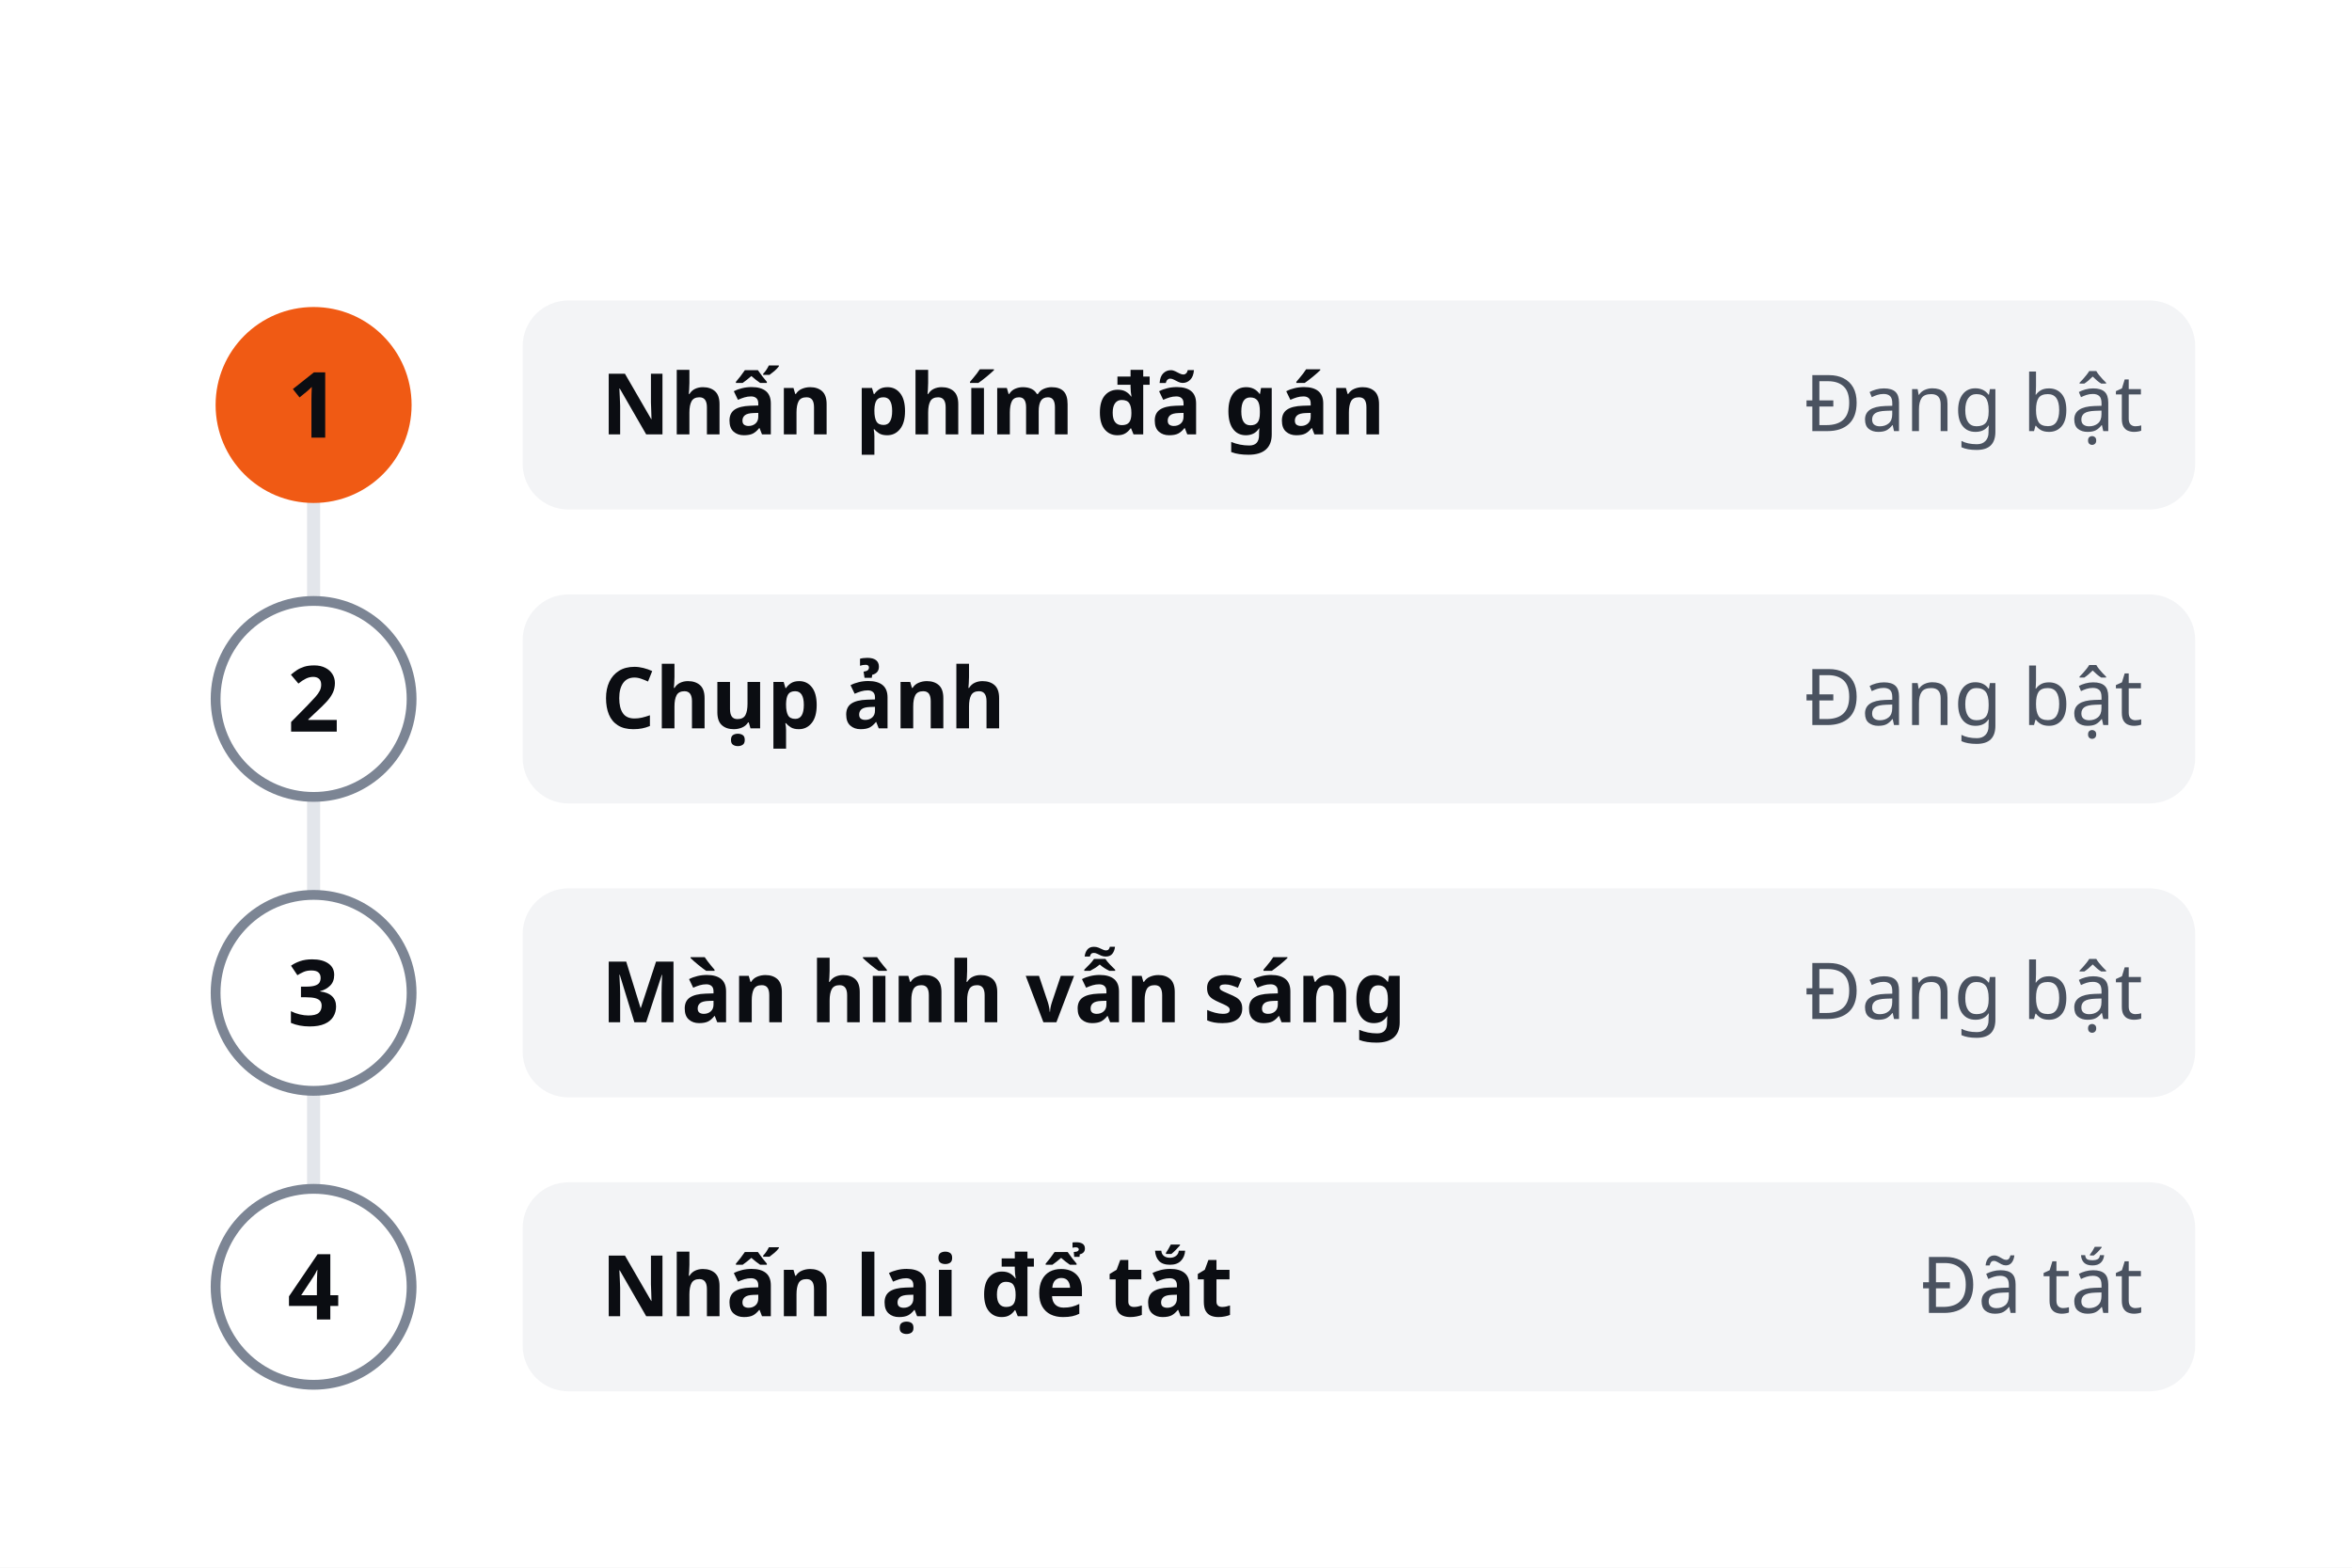
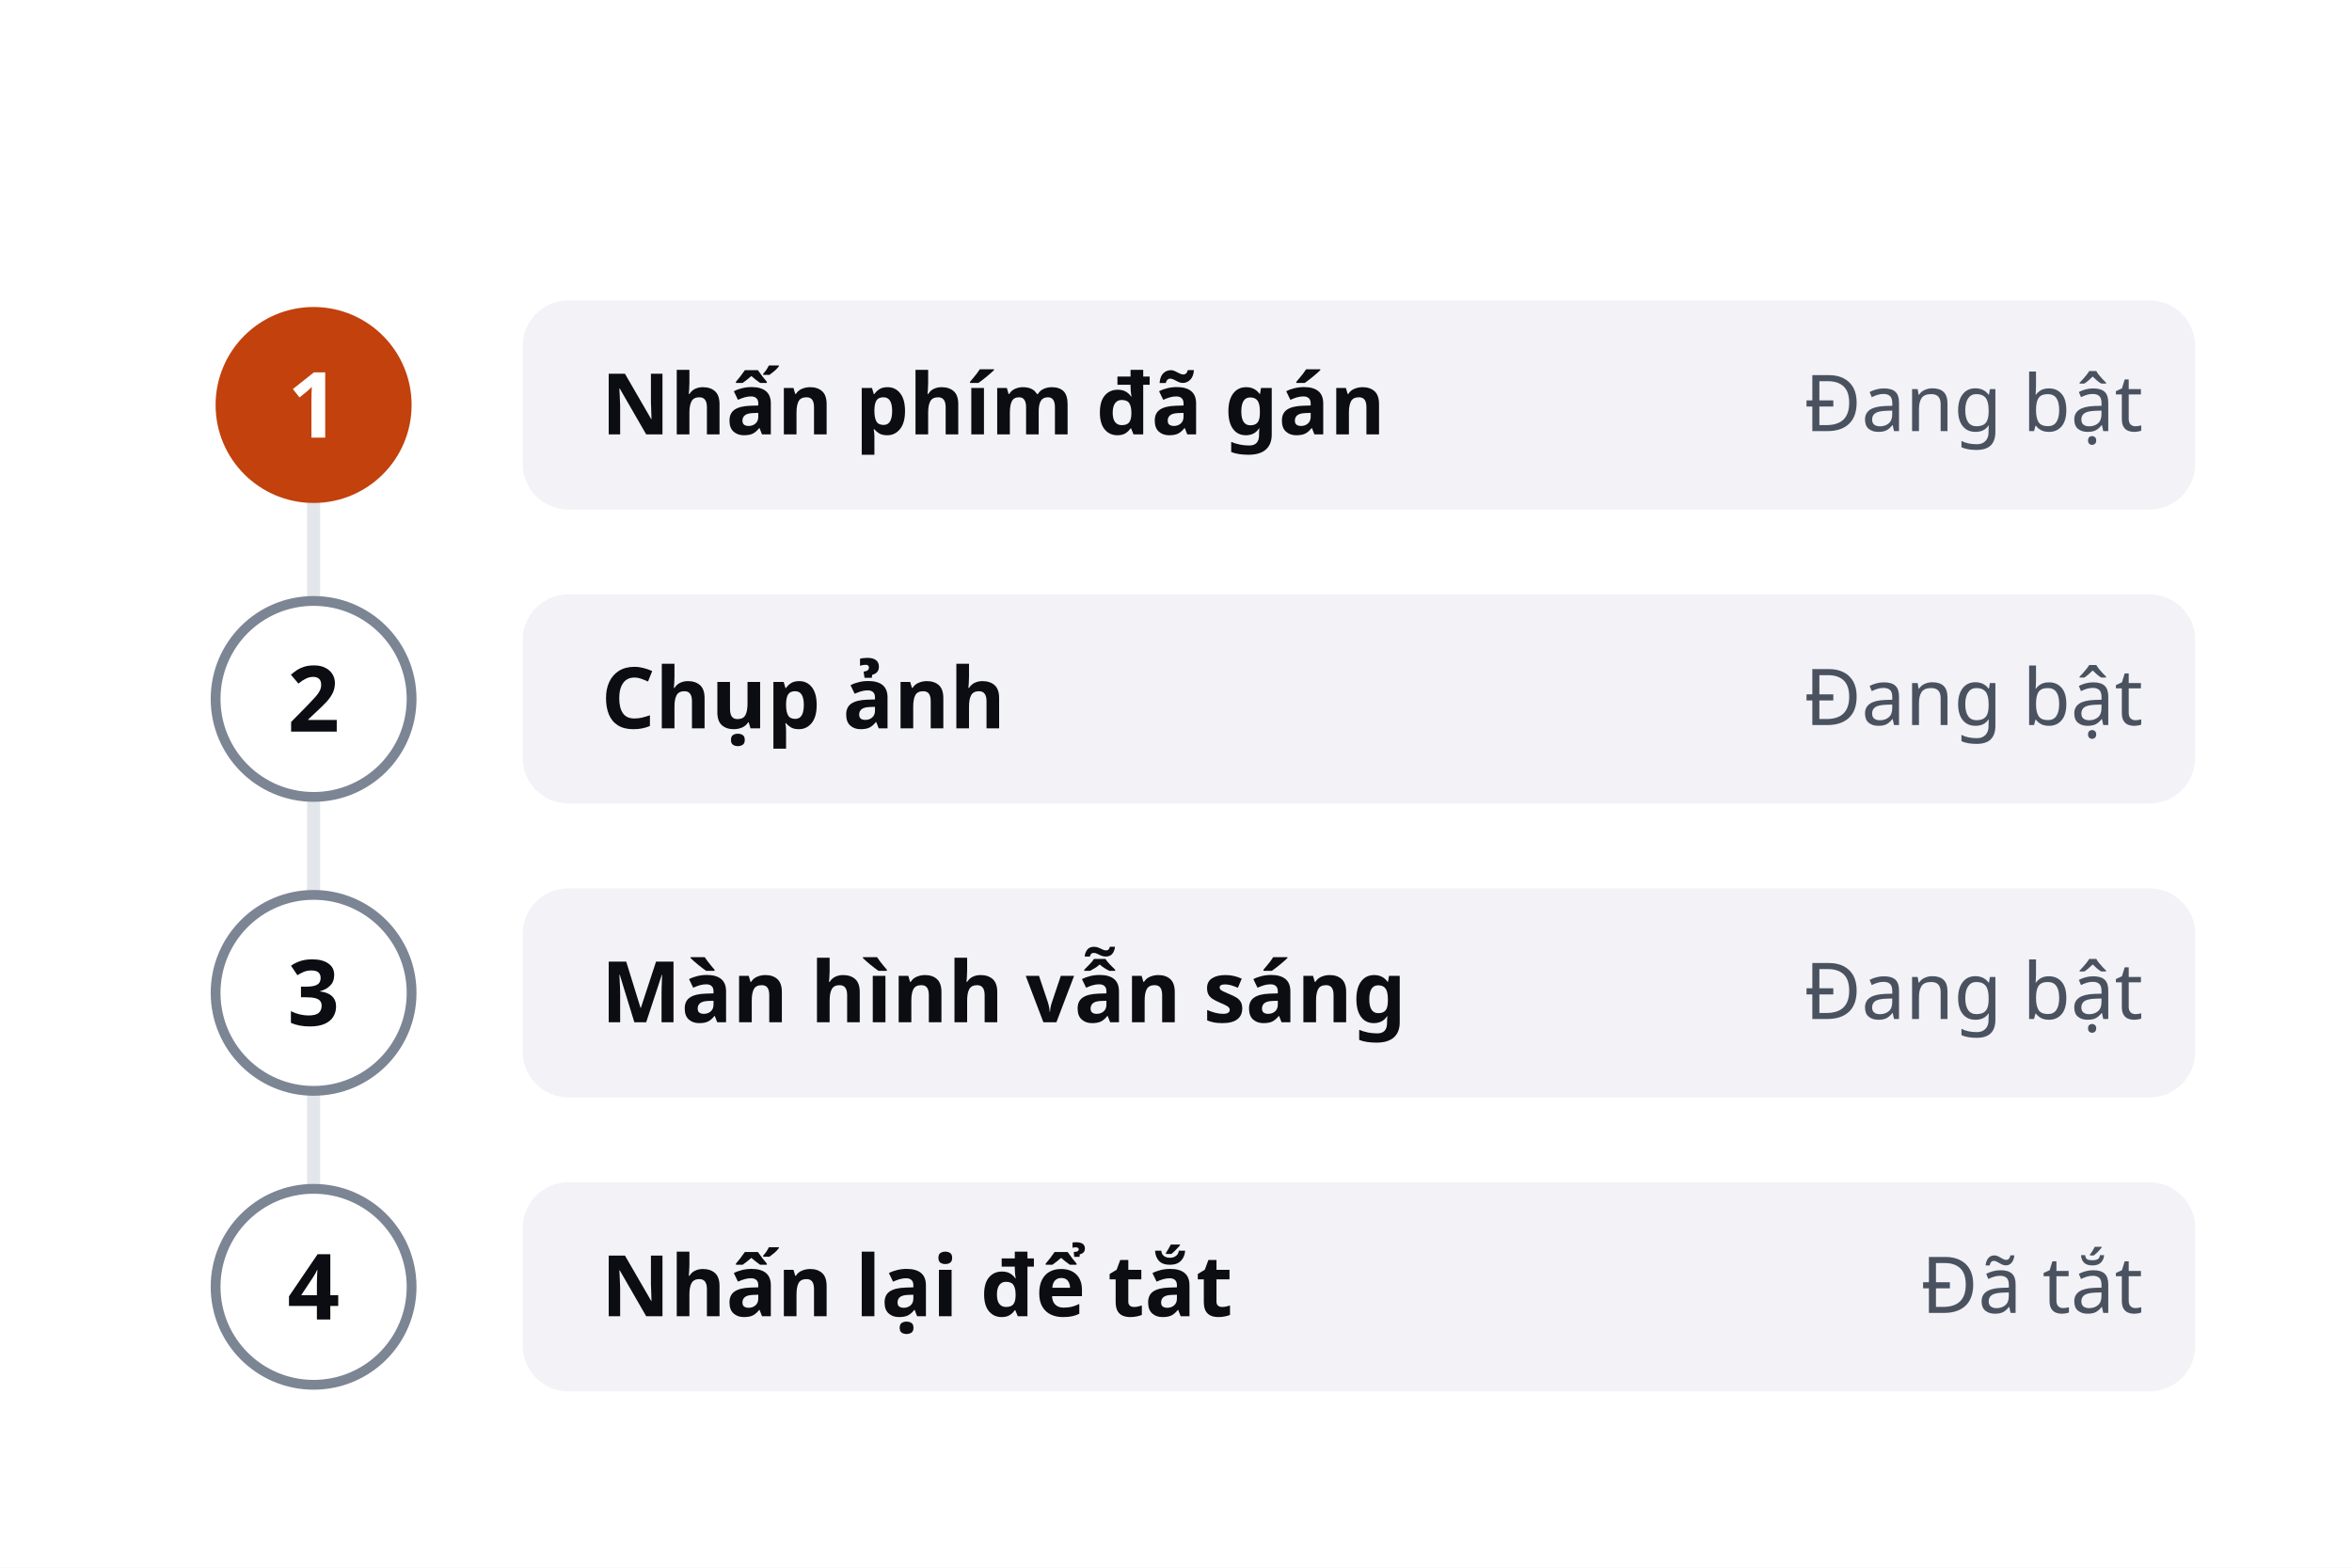
<svg xmlns="http://www.w3.org/2000/svg" viewBox="0 0 720 480" width="720" height="480" font-family="Noto Sans, system-ui, sans-serif">
  <rect width="720" height="480" fill="#ffffff" />
  <line x1="96" y1="124" x2="96" y2="394" stroke="#e3e6eb" stroke-width="4" />
-   <rect x="160" y="92" width="512" height="64" rx="14" fill="#f3f4f6" />
-   <rect x="160" y="182" width="512" height="64" rx="14" fill="#f3f4f6" />
-   <rect x="160" y="272" width="512" height="64" rx="14" fill="#f3f4f6" />
-   <rect x="160" y="362" width="512" height="64" rx="14" fill="#f3f4f6" />
-   <circle cx="96" cy="124" r="30" fill="#f05a14" />
+   <rect x="160" y="92" width="512" height="64" rx="14" fill="#f2f2f7" />
+   <rect x="160" y="182" width="512" height="64" rx="14" fill="#f2f2f7" />
+   <rect x="160" y="272" width="512" height="64" rx="14" fill="#f2f2f7" />
+   <rect x="160" y="362" width="512" height="64" rx="14" fill="#f2f2f7" />
+   <circle cx="96" cy="124" r="30" fill="#c2410c" />
  <circle cx="96" cy="214" r="30" fill="#ffffff" stroke="#7c8594" stroke-width="3" />
  <circle cx="96" cy="304" r="30" fill="#ffffff" stroke="#7c8594" stroke-width="3" />
  <circle cx="96" cy="394" r="30" fill="#ffffff" stroke="#7c8594" stroke-width="3" />
-   <text x="96" y="134" font-size="28" font-weight="600" fill="#0b0d12" text-anchor="middle">1</text>
+   <text x="96" y="134" font-size="28" font-weight="600" fill="#ffffff" text-anchor="middle">1</text>
  <text x="96" y="224" font-size="28" font-weight="600" fill="#0b0d12" text-anchor="middle">2</text>
  <text x="96" y="314" font-size="28" font-weight="600" fill="#0b0d12" text-anchor="middle">3</text>
  <text x="96" y="404" font-size="28" font-weight="600" fill="#0b0d12" text-anchor="middle">4</text>
  <text x="184" y="133" font-size="26" font-weight="600" fill="#0b0d12">Nhấn phím đã gán</text>
  <text x="184" y="223" font-size="26" font-weight="600" fill="#0b0d12">Chụp ảnh</text>
  <text x="184" y="313" font-size="26" font-weight="600" fill="#0b0d12">Màn hình vẫn sáng</text>
  <text x="184" y="403" font-size="26" font-weight="600" fill="#0b0d12">Nhấn lại để tắt</text>
  <text x="656" y="132" font-size="24" fill="#4a5260" text-anchor="end">Đang bật</text>
  <text x="656" y="222" font-size="24" fill="#4a5260" text-anchor="end">Đang bật</text>
  <text x="656" y="312" font-size="24" fill="#4a5260" text-anchor="end">Đang bật</text>
  <text x="656" y="402" font-size="24" fill="#4a5260" text-anchor="end">Đã tắt</text>
</svg>
